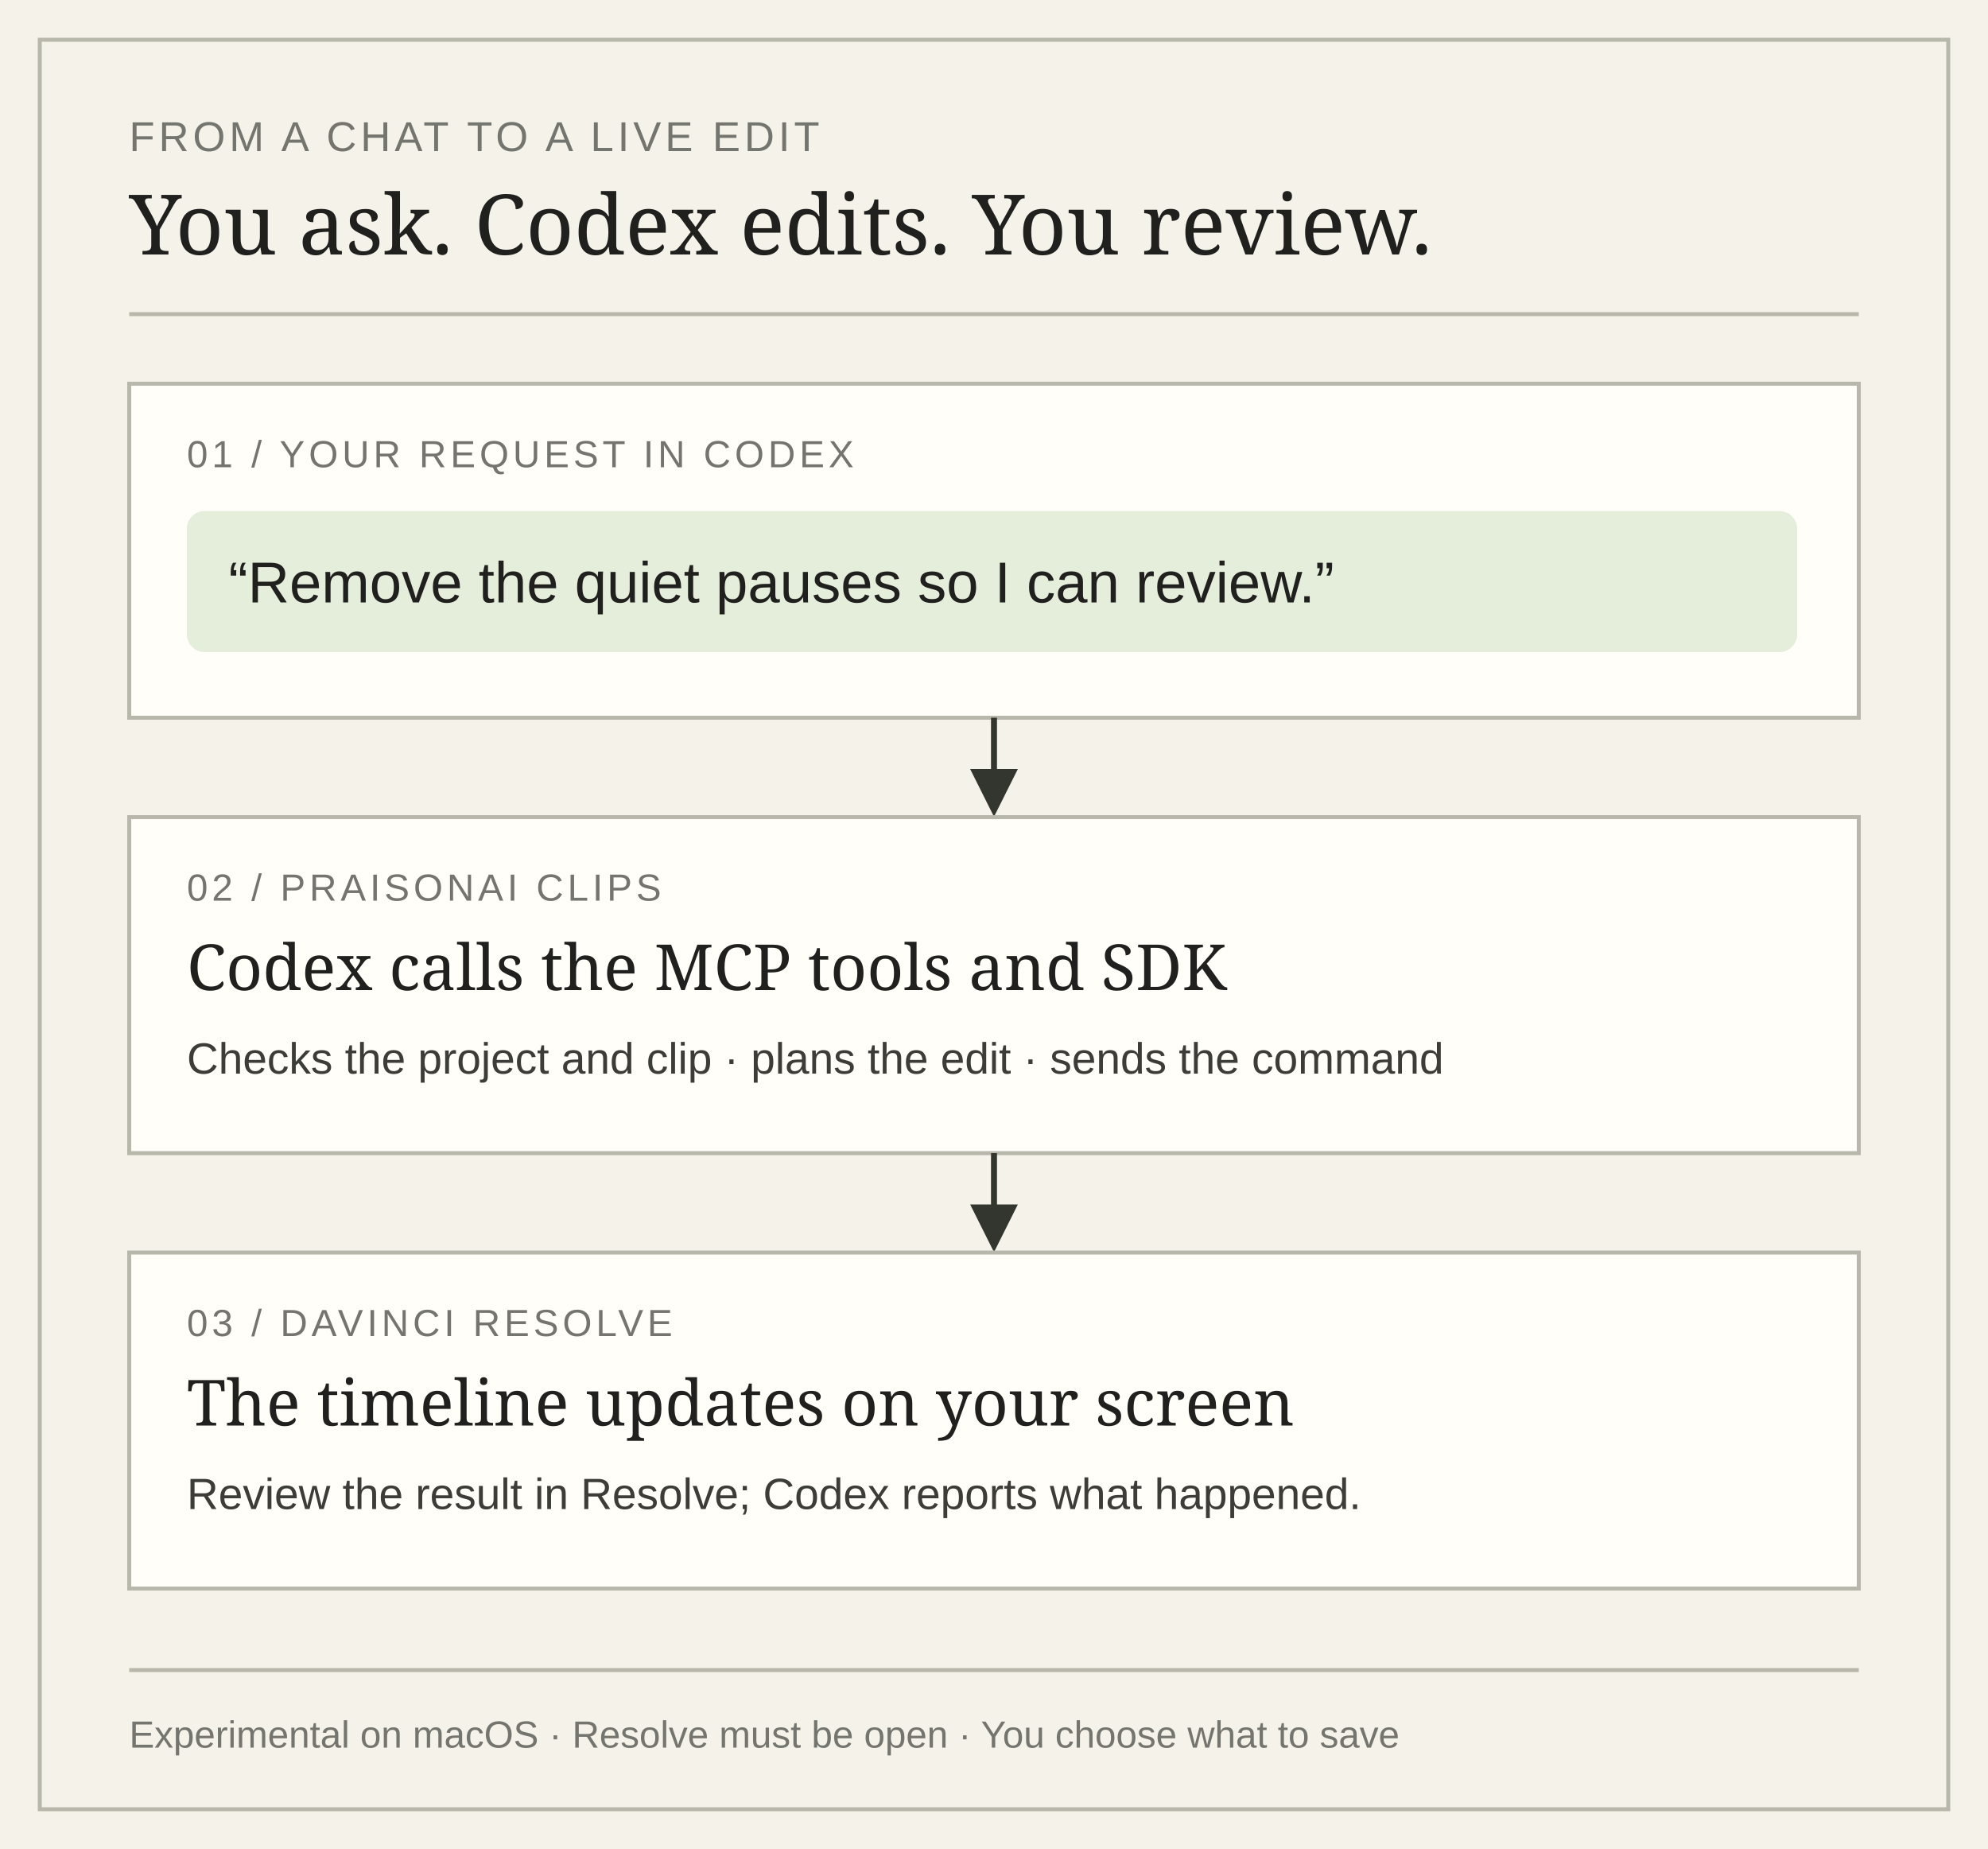
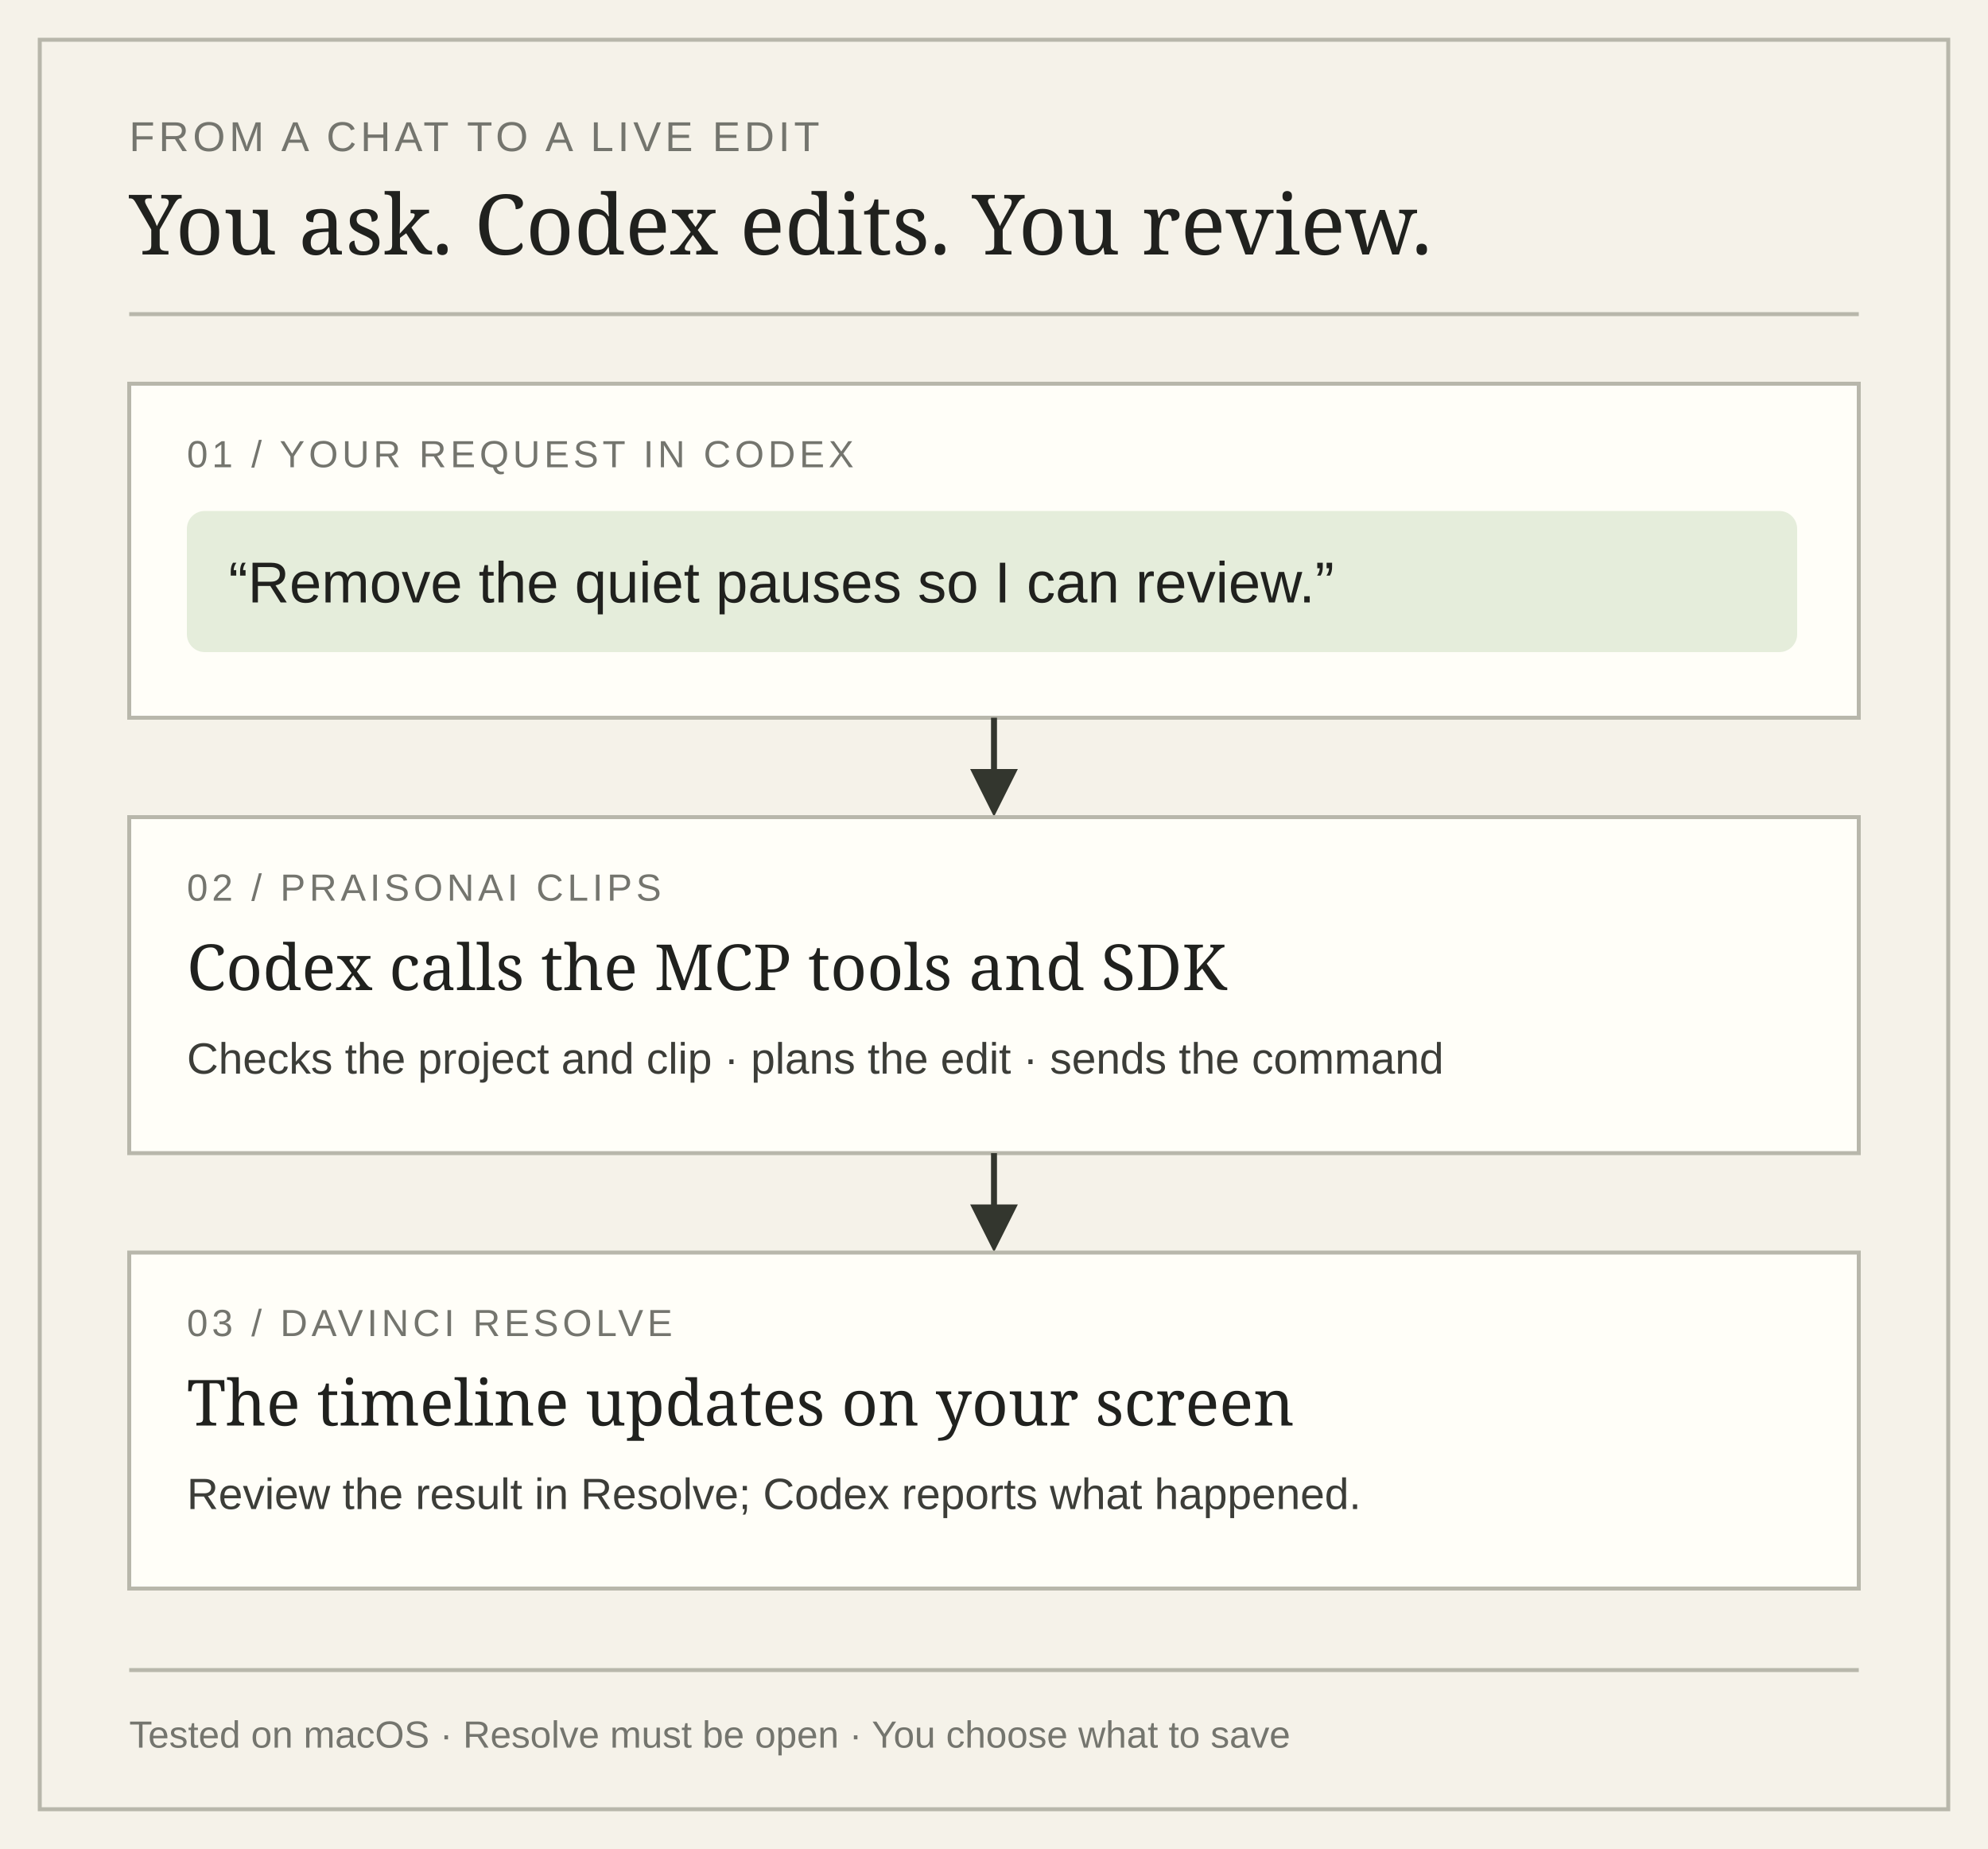
<svg xmlns="http://www.w3.org/2000/svg" viewBox="0 0 1000 930" role="img" aria-labelledby="title desc">
  <defs>
    <marker id="arrow" viewBox="0 0 10 10" refX="8" refY="5" markerWidth="8" markerHeight="8" orient="auto-start-reverse">
      <path d="M0 0L10 5L0 10Z" fill="#33362e" />
    </marker>
  </defs>
  <rect width="1000" height="930" fill="#f5f2e9" />
  <rect x="20" y="20" width="960" height="890" fill="none" stroke="#b8b7ab" stroke-width="2" />
  <text x="65" y="76" fill="#74756e" font-family="Arial,sans-serif" font-size="21" letter-spacing="2">FROM A CHAT TO A LIVE EDIT</text>
  <text x="65" y="128" fill="#20211e" font-family="Georgia,serif" font-size="42">You ask. Codex edits. You review.</text>
  <line x1="65" y1="158" x2="935" y2="158" stroke="#b8b7ab" stroke-width="2" />
  <rect x="65" y="193" width="870" height="168" fill="#fffef8" stroke="#b8b7ab" stroke-width="2" />
  <text x="94" y="235" fill="#74756e" font-family="Arial,sans-serif" font-size="19" letter-spacing="2">01 / YOUR REQUEST IN CODEX</text>
  <rect x="94" y="257" width="810" height="71" rx="9" fill="#e5eddb" />
  <text x="115" y="303" fill="#20211e" font-family="Arial,sans-serif" font-size="29">“Remove the quiet pauses so I can review.”</text>
  <path d="M500 361V406" fill="none" stroke="#33362e" stroke-width="3" marker-end="url(#arrow)" />
  <rect x="65" y="411" width="870" height="169" fill="#fffef8" stroke="#b8b7ab" stroke-width="2" />
  <text x="94" y="453" fill="#74756e" font-family="Arial,sans-serif" font-size="19" letter-spacing="2">02 / PRAISONAI CLIPS</text>
  <text x="94" y="498" fill="#20211e" font-family="Georgia,serif" font-size="32">Codex calls the MCP tools and SDK</text>
  <text x="94" y="540" fill="#3c3d38" font-family="Arial,sans-serif" font-size="22">Checks the project and clip · plans the edit · sends the command</text>
  <path d="M500 580V625" fill="none" stroke="#33362e" stroke-width="3" marker-end="url(#arrow)" />
  <rect x="65" y="630" width="870" height="169" fill="#fffef8" stroke="#b8b7ab" stroke-width="2" />
  <text x="94" y="672" fill="#74756e" font-family="Arial,sans-serif" font-size="19" letter-spacing="2">03 / DAVINCI RESOLVE</text>
  <text x="94" y="717" fill="#20211e" font-family="Georgia,serif" font-size="32">The timeline updates on your screen</text>
  <text x="94" y="759" fill="#3c3d38" font-family="Arial,sans-serif" font-size="22">Review the result in Resolve; Codex reports what happened.</text>
  <line x1="65" y1="840" x2="935" y2="840" stroke="#b8b7ab" stroke-width="2" />
-   <text x="65" y="879" fill="#74756e" font-family="Arial,sans-serif" font-size="19">Experimental on macOS · Resolve must be open · You choose what to save</text>
+   <text x="65" y="879" fill="#74756e" font-family="Arial,sans-serif" font-size="19">Tested on macOS · Resolve must be open · You choose what to save</text>
</svg>
